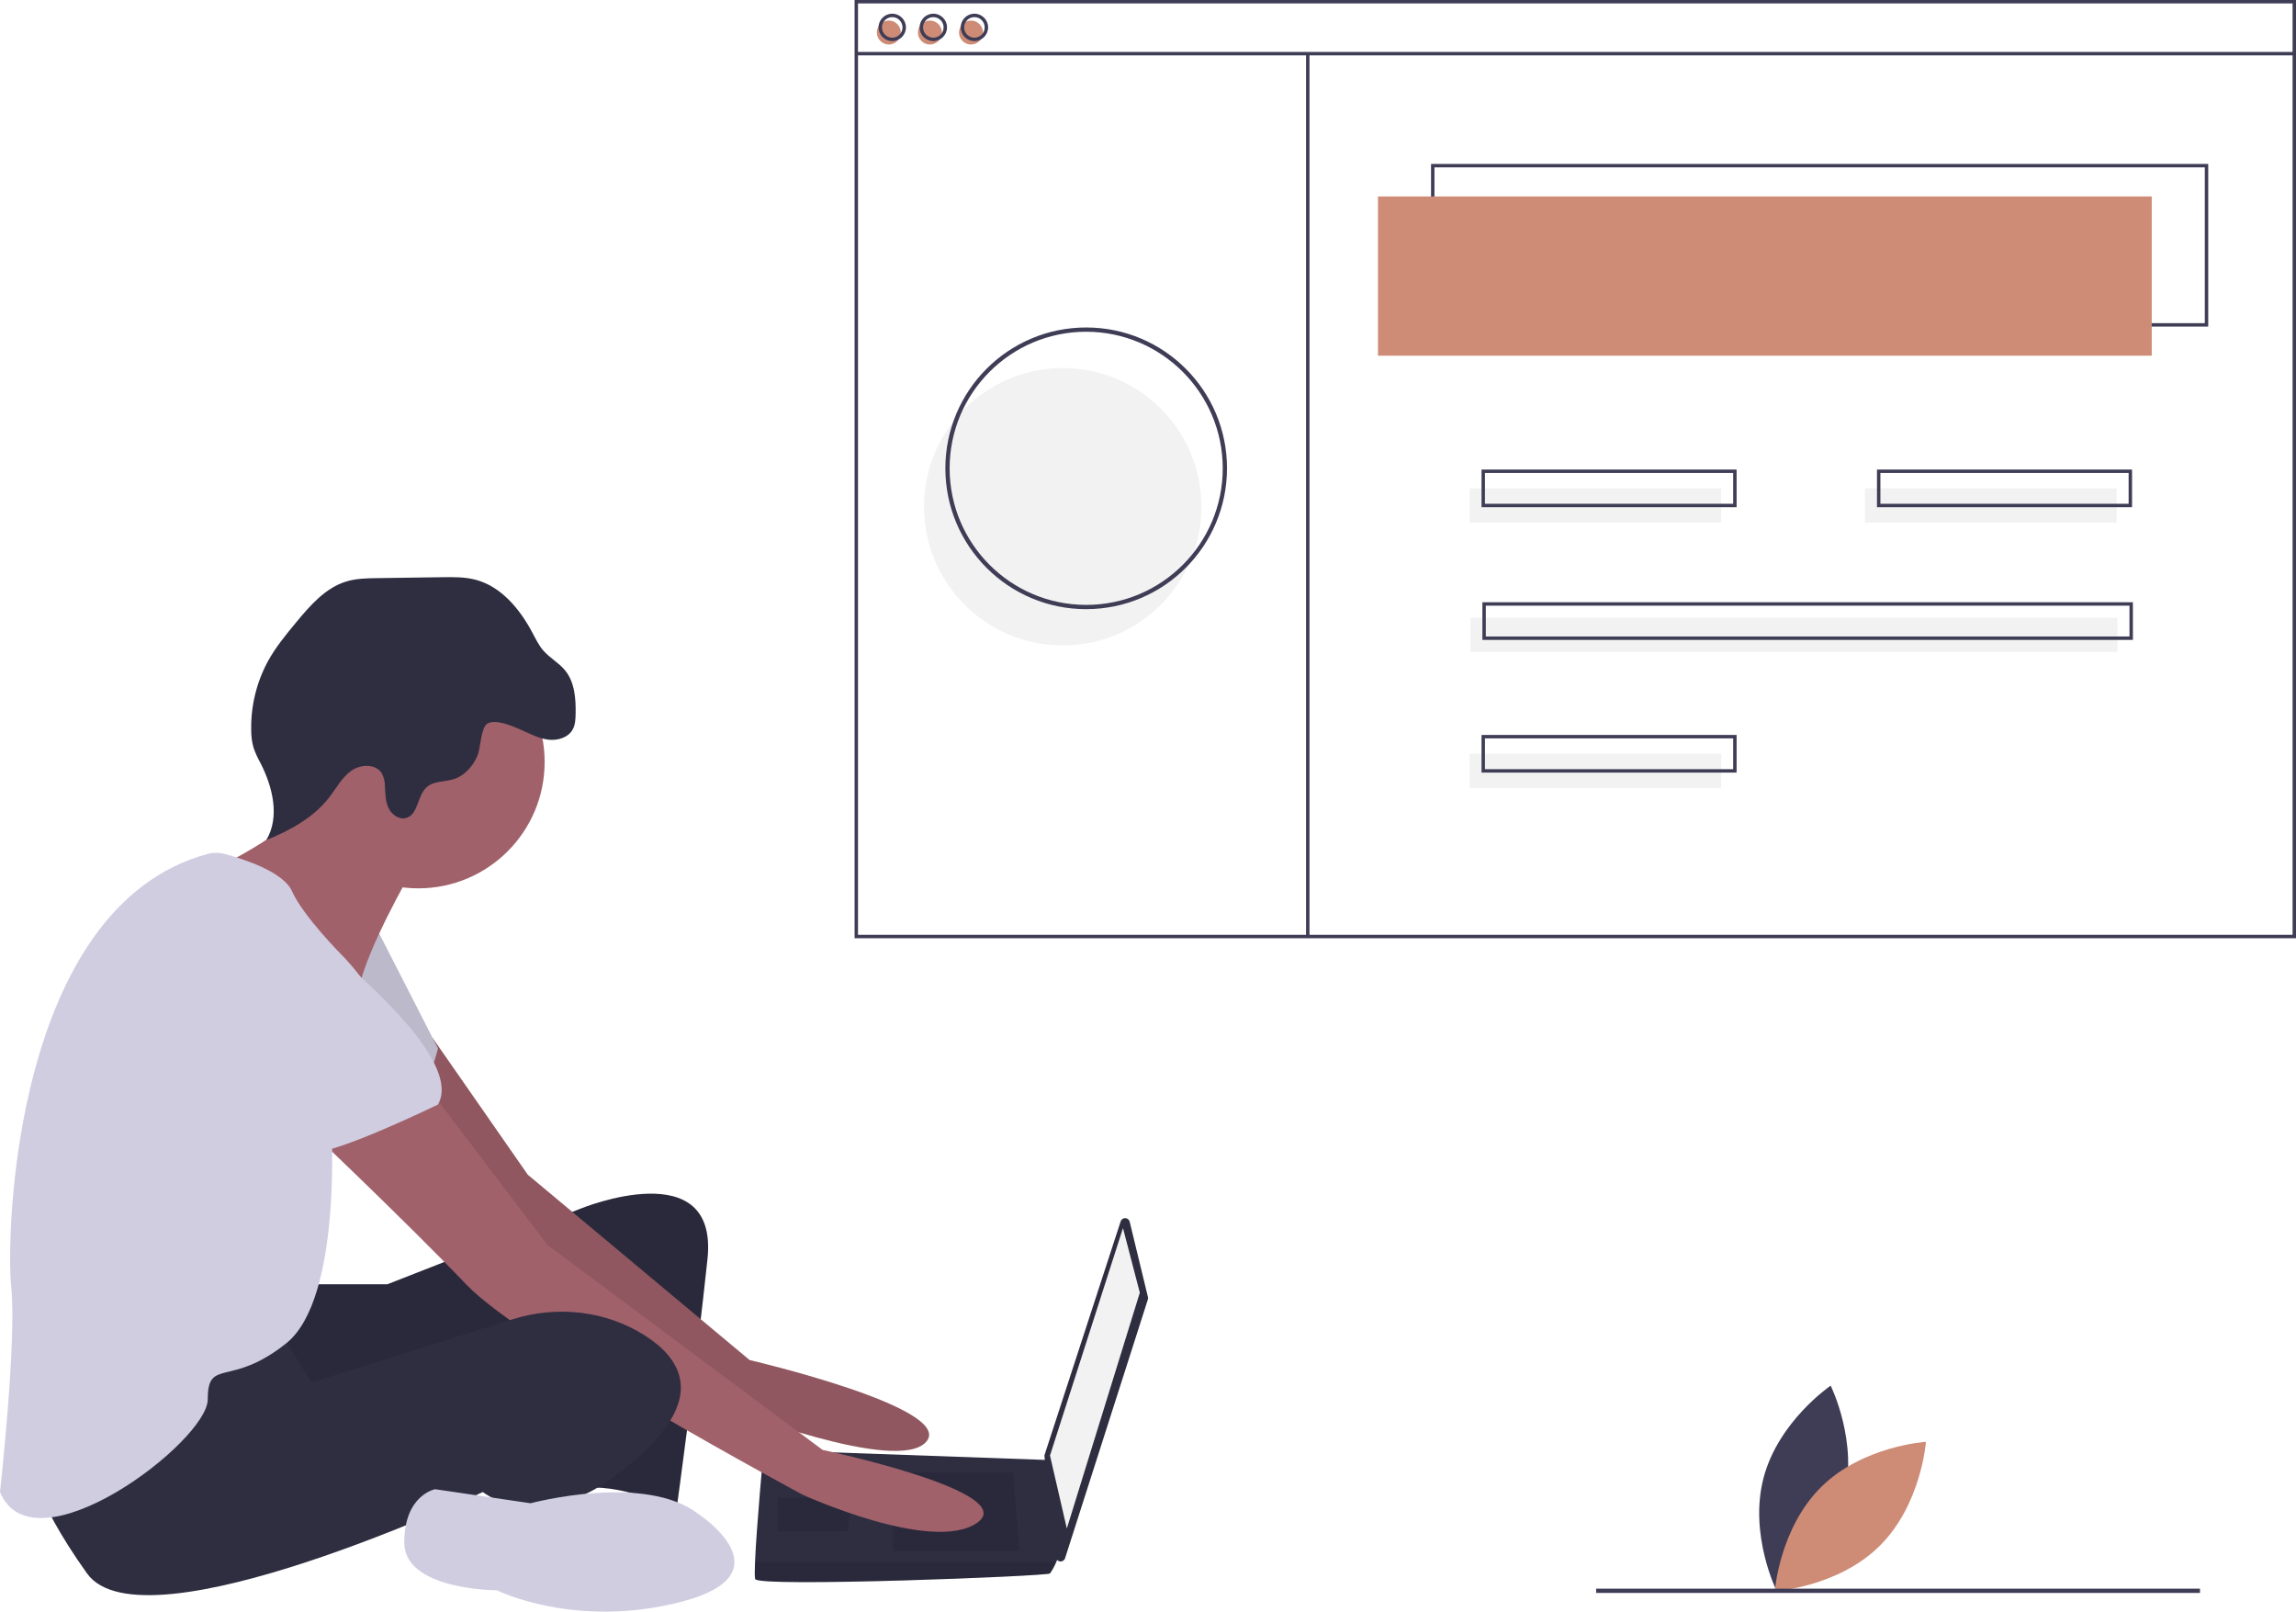
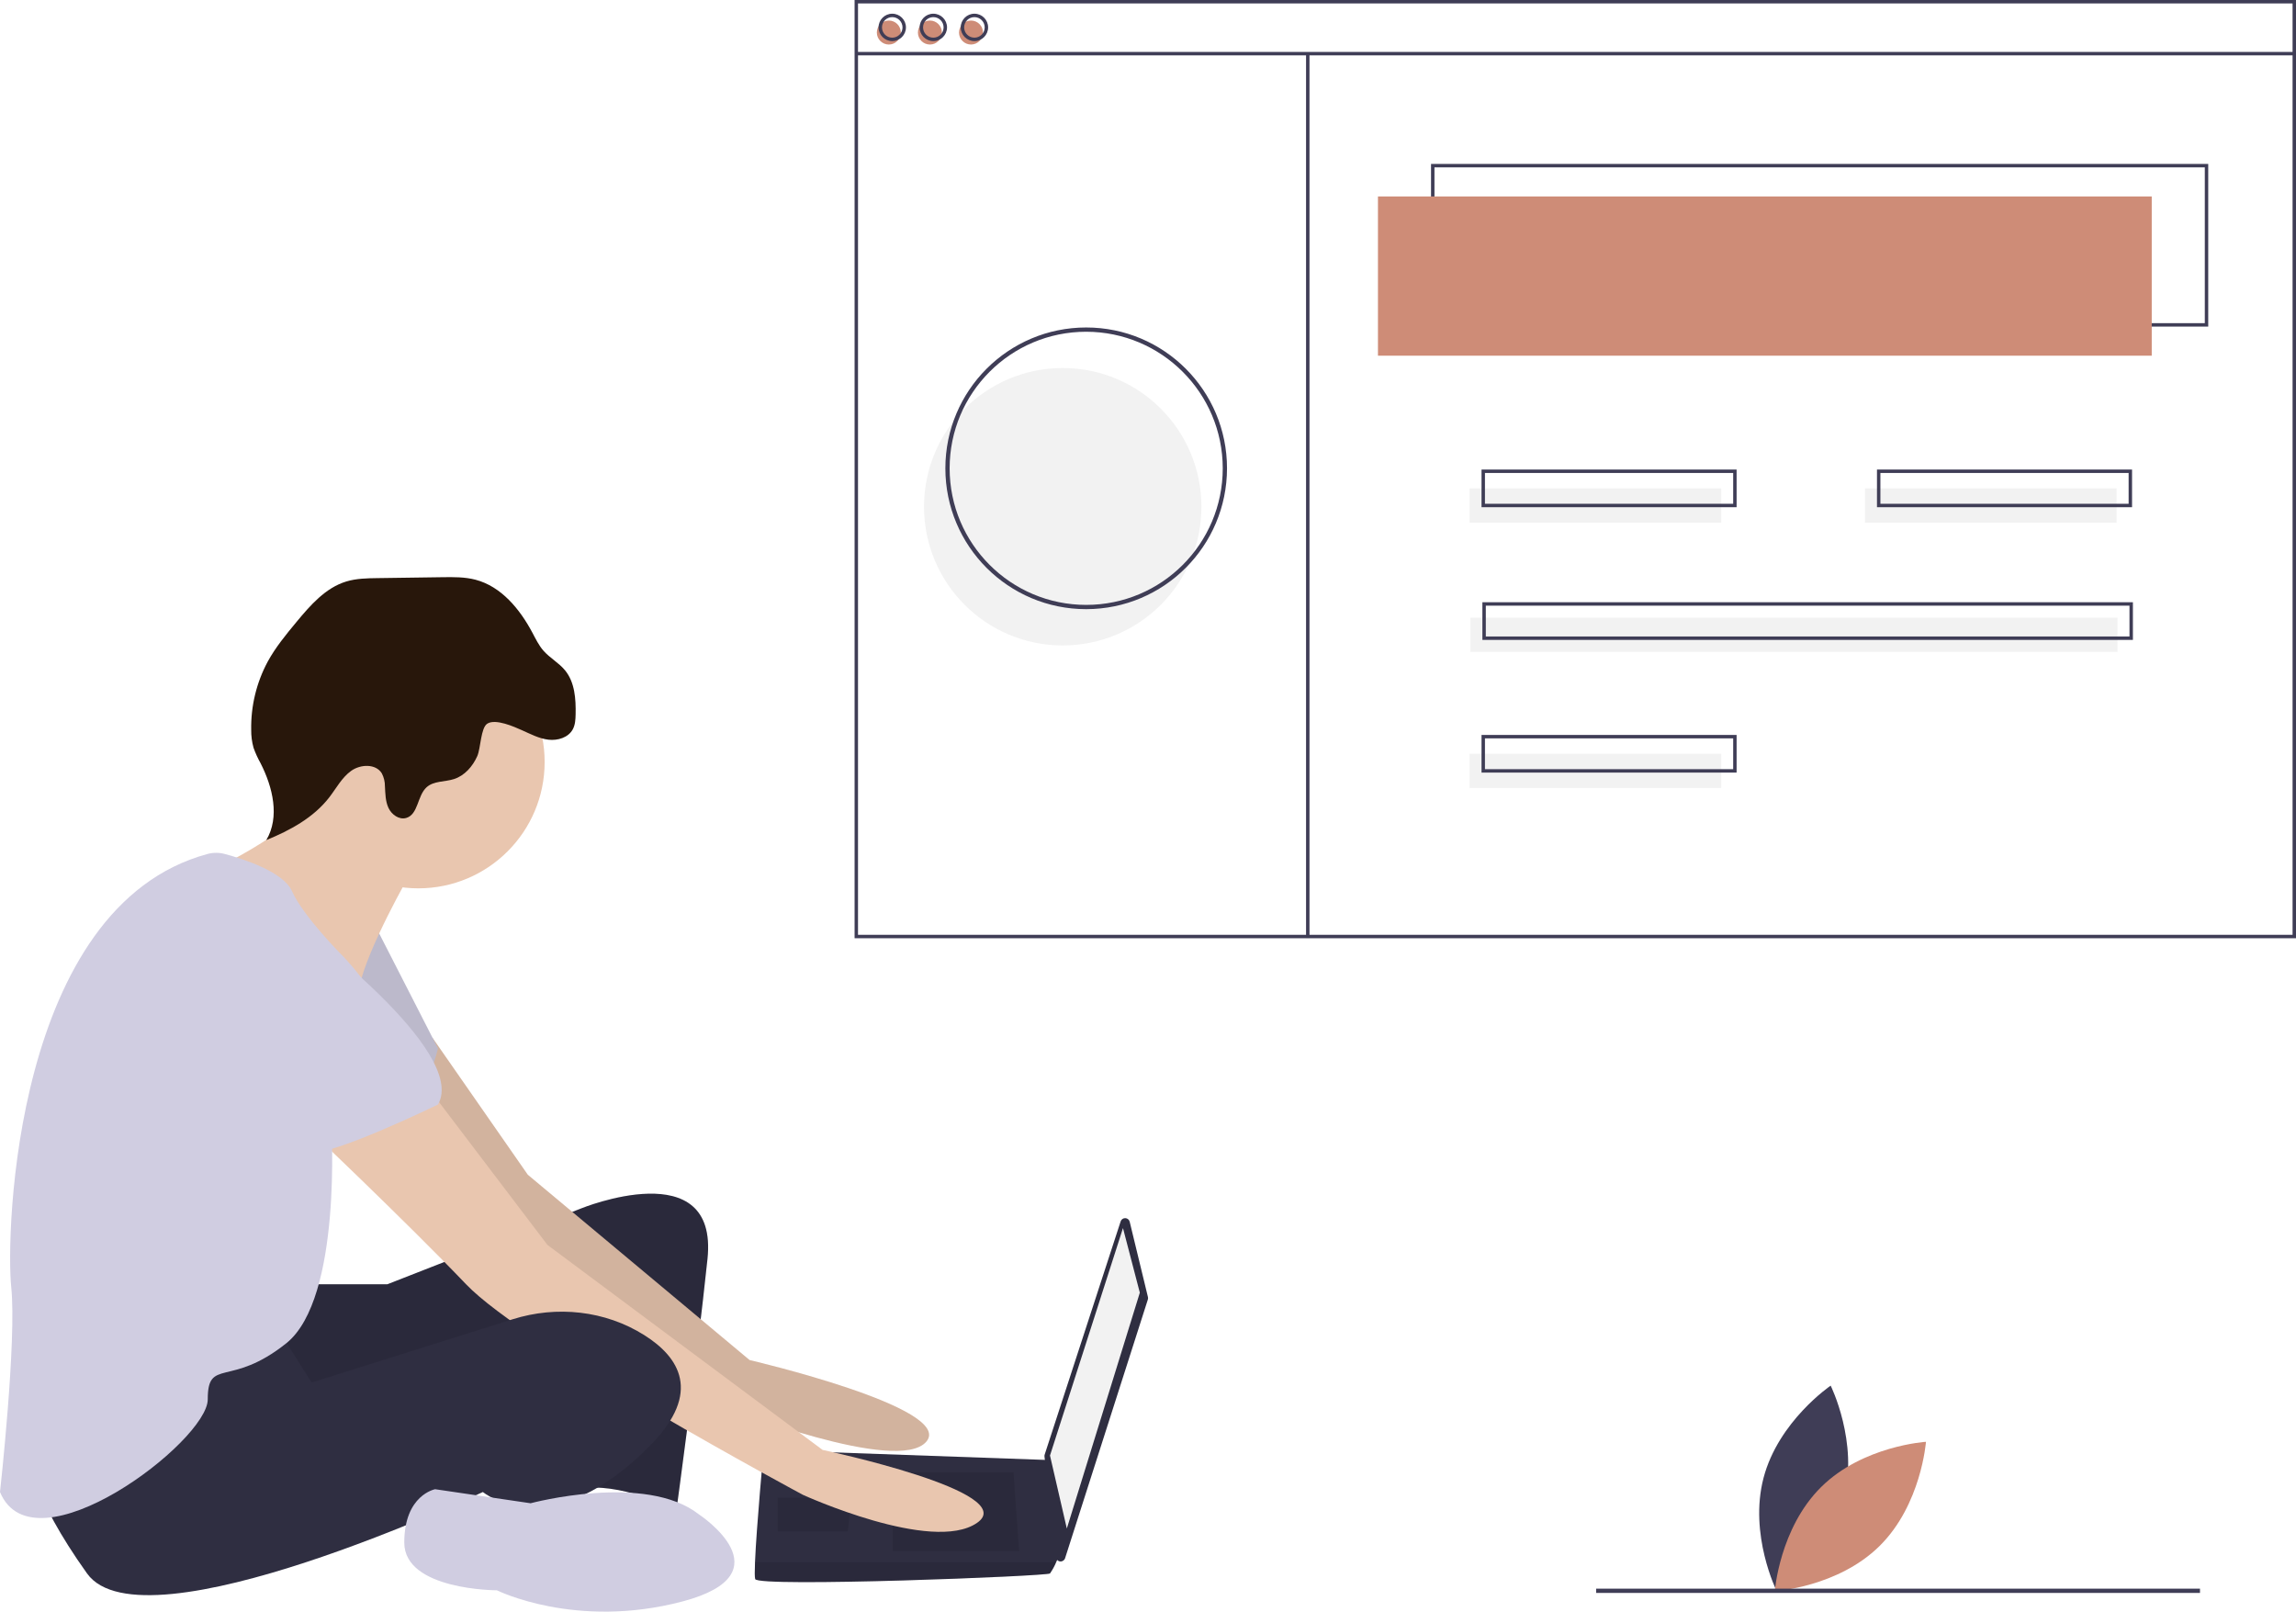
- <svg xmlns="http://www.w3.org/2000/svg" id="ade8c9af-7e2e-4eda-b5c8-b06129257226" data-name="Layer 1" width="1076.064" height="755.228" viewBox="0 0 1076.064 755.228">
-   <path d="M926.114,774.809c-6.985,26.598-31.459,43.22-31.459,43.22s-13.15-26.502-6.166-53.1,31.459-43.22,31.459-43.22S933.098,748.211,926.114,774.809Z" transform="translate(-61.96814 -72.38605)" fill="#3f3d56" />
-   <path d="M915.52,769.183c-19.563,19.327-21.751,48.831-21.751,48.831s29.528-1.831,49.091-21.159,21.751-48.831,21.751-48.831S935.082,749.855,915.52,769.183Z" transform="translate(-61.96814 -72.38605)" fill="#ce8c77" />
-   <path d="M206.702,674.194h36.841l90.788-35.526s64.472-26.315,59.209,23.684-14.473,117.103-14.473,117.103-28.947-13.158-44.736-9.21-5.263-80.262-5.263-80.262-128.945,61.841-140.787,53.946-14.473-63.157-14.473-63.157Z" transform="translate(-61.96814 -72.38605)" fill="#2f2e41" />
-   <path d="M206.702,674.194h36.841l90.788-35.526s64.472-26.315,59.209,23.684-14.473,117.103-14.473,117.103-28.947-13.158-44.736-9.21-5.263-80.262-5.263-80.262-128.945,61.841-140.787,53.946-14.473-63.157-14.473-63.157Z" transform="translate(-61.96814 -72.38605)" opacity="0.1" />
-   <path d="M264.746,558.82l44.586,64.059L413.277,709.72s96.051,22.368,82.893,38.157S402.751,732.088,402.751,732.088s-119.735-86.84-123.682-93.419S231.702,570.249,231.702,570.249Z" transform="translate(-61.96814 -72.38605)" fill="#a0616a" />
-   <path d="M264.746,558.82l44.586,64.059L413.277,709.72s96.051,22.368,82.893,38.157S402.751,732.088,402.751,732.088s-119.735-86.84-123.682-93.419S231.702,570.249,231.702,570.249Z" transform="translate(-61.96814 -72.38605)" opacity="0.1" />
-   <path d="M238.281,507.092l28.947,56.578s-6.579,27.631-17.105,30.263-55.262-34.21-55.262-34.21Z" transform="translate(-61.96814 -72.38605)" fill="#d0cde1" />
-   <path d="M238.281,507.092l28.947,56.578s-6.579,27.631-17.105,30.263-55.262-34.21-55.262-34.21Z" transform="translate(-61.96814 -72.38605)" opacity="0.1" />
-   <path d="M591.419,644.9,599.97,680.172a2.203,2.203,0,0,1-.043,1.19L561.14,802.574a2.203,2.203,0,0,1-4.287-.423l-5.366-47.219a2.203,2.203,0,0,1,.094-.931L587.184,644.737A2.203,2.203,0,0,1,591.419,644.9Z" transform="translate(-61.96814 -72.38605)" fill="#2f2e41" />
-   <polygon points="526.306 575.493 534.2 605.756 499.99 716.28 492.096 682.07 526.306 575.493" fill="#f2f2f2" />
-   <path d="M415.909,812.35c1.316,3.947,136.839-1.316,138.155-2.632a28.561,28.561,0,0,0,2.895-5.263c1.237-2.632,2.368-5.263,2.368-5.263L554.064,756.588l-134.208-4.763s-3.355,36.105-4.039,52.631C415.646,808.626,415.646,811.56,415.909,812.35Z" transform="translate(-61.96814 -72.38605)" fill="#2f2e41" />
-   <polygon points="474.991 689.965 477.622 726.806 418.413 726.806 418.413 689.965 474.991 689.965" opacity="0.1" />
-   <polygon points="398.677 701.806 399.03 701.736 397.361 717.596 364.467 717.596 364.467 701.806 398.677 701.806" opacity="0.1" />
-   <path d="M415.909,812.35c1.316,3.947,136.839-1.316,138.155-2.632a28.561,28.561,0,0,0,2.895-5.263H415.817C415.646,808.626,415.646,811.56,415.909,812.35Z" transform="translate(-61.96814 -72.38605)" opacity="0.1" />
-   <circle cx="196.049" cy="357.076" r="59.209" fill="#a0616a" />
-   <path d="M254.07,482.093s-19.736,34.21-23.684,52.631-59.209-36.841-59.209-36.841l-7.237-19.079s51.973-24.342,48.025-44.078S254.07,482.093,254.07,482.093Z" transform="translate(-61.96814 -72.38605)" fill="#a0616a" />
-   <path d="M264.596,584.722l53.946,71.051,128.945,96.051s93.419,19.736,72.367,34.21-81.577-13.158-81.577-13.158S308.016,703.141,280.385,674.194s-78.946-77.63-78.946-77.63Z" transform="translate(-61.96814 -72.38605)" fill="#a0616a" />
-   <path d="M192.229,695.247,208.018,720.246l94.231-29.646c20.676-6.505,43.348-4.111,61.687,7.442,16.447,10.362,26.973,26.809,3.289,51.15-47.368,48.683-78.946,22.368-78.946,22.368S129.072,846.559,102.757,809.718s-27.631-55.262-27.631-55.262S176.44,691.299,192.229,695.247Z" transform="translate(-61.96814 -72.38605)" fill="#2f2e41" />
-   <path d="M389.593,782.087s42.104,27.631-7.895,40.789-86.84-5.263-86.84-5.263-43.42,0-43.42-22.368,14.473-25,14.473-25l44.736,6.579S364.594,762.351,389.593,782.087Z" transform="translate(-61.96814 -72.38605)" fill="#d0cde1" />
-   <path d="M306.589,414.568c4.03,1.797,8.026,3.923,12.408,4.444s9.371-1.008,11.444-4.903c1.12-2.104,1.248-4.578,1.3-6.961.158-7.225-.364-15.036-4.943-20.627-2.914-3.559-7.167-5.802-10.184-9.274-2.161-2.488-3.599-5.503-5.148-8.411-5.866-11.017-14.551-21.606-26.622-24.782-5.04-1.326-10.328-1.262-15.539-1.188l-30.397.429c-4.919.069-9.914.15-14.623,1.574-9.784,2.958-16.908,11.186-23.432,19.054-4.881,5.887-9.775,11.834-13.439,18.547a65.079,65.079,0,0,0-7.714,31.887,29.833,29.833,0,0,0,1.093,8.437,46.822,46.822,0,0,0,3.316,7.284c5.7,11.197,9.085,25.182,2.665,35.983,11.152-4.555,22.186-10.528,29.542-20.068,3.291-4.267,5.872-9.263,10.258-12.395s11.532-3.403,14.346,1.193a12.857,12.857,0,0,1,1.451,6.022c.206,3.45.2,7.033,1.663,10.164s4.947,5.658,8.273,4.721c5.729-1.614,5.18-10.406,9.593-14.4,3.351-3.033,8.521-2.453,12.826-3.83,5.016-1.604,8.779-5.95,10.924-10.759,1.63-3.656,1.606-13.223,4.691-15.203C294.208,409.022,303.004,412.969,306.589,414.568Z" transform="translate(-61.96814 -72.38605)" fill="#2f2e41" />
-   <path d="M159.24,472.562a15.616,15.616,0,0,1,8.128.021c8.446,2.268,27.38,8.27,31.44,17.405,5.263,11.842,23.684,30.263,23.684,30.263s25,25,19.736,42.104-25,36.841-25,36.841,5.263,81.577-21.052,102.63-36.841,6.579-36.841,26.315S77.757,809.718,61.968,771.561c0,0,7.895-71.051,5.263-96.051C64.638,650.871,68.434,497.145,159.24,472.562Z" transform="translate(-61.96814 -72.38605)" fill="#d0cde1" />
-   <path d="M201.439,505.777s80.262,59.209,65.788,84.209c0,0-48.683,23.684-59.209,22.368s-51.315-47.368-61.841-51.315S130.388,486.04,201.439,505.777Z" transform="translate(-61.96814 -72.38605)" fill="#d0cde1" />
-   <circle cx="498.064" cy="237.458" r="65" fill="#f2f2f2" />
-   <path d="M1096.898,225.427H732.649V149.207H1096.898ZM734.254,223.822h361.039v-73.01H734.254Z" transform="translate(-61.96814 -72.38605)" fill="#3f3d56" />
-   <rect x="645.809" y="92.065" width="362.644" height="74.615" fill="#ce8c77" />
-   <circle cx="416.565" cy="15.244" r="5.616" fill="#ce8c77" />
-   <circle cx="435.82" cy="15.244" r="5.616" fill="#ce8c77" />
-   <circle cx="455.076" cy="15.244" r="5.616" fill="#ce8c77" />
-   <path d="M1138.032,512.052H462.487V72.386h675.545Zm-673.94-1.605h672.336V73.991H464.092Z" transform="translate(-61.96814 -72.38605)" fill="#3f3d56" />
-   <rect x="401.321" y="24.338" width="673.94" height="1.605" fill="#3f3d56" />
-   <path d="M480.138,91.641a6.418,6.418,0,1,1,6.418-6.418A6.426,6.426,0,0,1,480.138,91.641Zm0-11.232a4.814,4.814,0,1,0,4.814,4.814A4.819,4.819,0,0,0,480.138,80.409Z" transform="translate(-61.96814 -72.38605)" fill="#3f3d56" />
-   <path d="M499.393,91.641a6.418,6.418,0,1,1,6.418-6.418A6.426,6.426,0,0,1,499.393,91.641Zm0-11.232a4.814,4.814,0,1,0,4.814,4.814A4.819,4.819,0,0,0,499.393,80.409Z" transform="translate(-61.96814 -72.38605)" fill="#3f3d56" />
-   <path d="M518.649,91.641A6.418,6.418,0,1,1,525.067,85.223,6.426,6.426,0,0,1,518.649,91.641Zm0-11.232a4.814,4.814,0,1,0,4.814,4.814A4.819,4.819,0,0,0,518.649,80.409Z" transform="translate(-61.96814 -72.38605)" fill="#3f3d56" />
-   <rect x="612.109" y="25.14" width="1.605" height="414.346" fill="#3f3d56" />
-   <rect x="688.733" y="228.859" width="117.94" height="16.046" fill="#f2f2f2" />
-   <rect x="874.067" y="228.859" width="117.94" height="16.046" fill="#f2f2f2" />
-   <path d="M875.861,310.07H756.317V292.42H875.861Zm-117.94-1.605H874.257V294.024H757.922Z" transform="translate(-61.96814 -72.38605)" fill="#3f3d56" />
-   <rect x="688.733" y="353.217" width="117.94" height="16.046" fill="#f2f2f2" />
-   <path d="M875.861,434.428H756.317V416.778H875.861Zm-117.94-1.605H874.257V418.382H757.922Z" transform="translate(-61.96814 -72.38605)" fill="#3f3d56" />
-   <rect x="689.134" y="289.433" width="303.273" height="16.046" fill="#f2f2f2" />
-   <path d="M1061.596,372.249H756.718V354.599h304.878ZM758.323,370.645h301.669V356.203H758.323Z" transform="translate(-61.96814 -72.38605)" fill="#3f3d56" />
-   <path d="M1061.195,310.07H941.651V292.42H1061.195Zm-117.94-1.605h116.335V294.024H943.255Z" transform="translate(-61.96814 -72.38605)" fill="#3f3d56" />
-   <path d="M571.032,357.844a66,66,0,1,1,66-66A66.075,66.075,0,0,1,571.032,357.844Zm0-130a64,64,0,1,0,64,64A64.073,64.073,0,0,0,571.032,227.844Z" transform="translate(-61.96814 -72.38605)" fill="#3f3d56" />
-   <rect x="748.064" y="744.458" width="283" height="2" fill="#3f3d56" />
+ <svg xmlns="http://www.w3.org/2000/svg" id="ade8c9af-7e2e-4eda-b5c8-b06129257226" data-name="Layer 1" width="1076.064" height="755.228" viewBox="0 0 1076.064 755.228" version="1.1">
+   <defs id="defs95" />
+   <path d="M926.114,774.809c-6.985,26.598-31.459,43.22-31.459,43.22s-13.15-26.502-6.166-53.1,31.459-43.22,31.459-43.22S933.098,748.211,926.114,774.809Z" transform="translate(-61.96814 -72.38605)" fill="#3f3d56" id="path4" />
+   <path d="M915.52,769.183c-19.563,19.327-21.751,48.831-21.751,48.831s29.528-1.831,49.091-21.159,21.751-48.831,21.751-48.831S935.082,749.855,915.52,769.183Z" transform="translate(-61.96814 -72.38605)" fill="#ce8c77" id="path6" />
+   <path d="M206.702,674.194h36.841l90.788-35.526s64.472-26.315,59.209,23.684-14.473,117.103-14.473,117.103-28.947-13.158-44.736-9.21-5.263-80.262-5.263-80.262-128.945,61.841-140.787,53.946-14.473-63.157-14.473-63.157Z" transform="translate(-61.96814 -72.38605)" fill="#2f2e41" id="path8" />
+   <path d="M206.702,674.194h36.841l90.788-35.526s64.472-26.315,59.209,23.684-14.473,117.103-14.473,117.103-28.947-13.158-44.736-9.21-5.263-80.262-5.263-80.262-128.945,61.841-140.787,53.946-14.473-63.157-14.473-63.157Z" transform="translate(-61.96814 -72.38605)" opacity="0.1" id="path10" />
+   <path d="M264.746,558.82l44.586,64.059L413.277,709.72s96.051,22.368,82.893,38.157S402.751,732.088,402.751,732.088s-119.735-86.84-123.682-93.419S231.702,570.249,231.702,570.249Z" transform="translate(-61.96814 -72.38605)" fill="#a0616a" id="path12" style="fill:#e9c6af" />
+   <path d="m 202.778,486.434 44.586,64.059 103.945,86.84 c 0,0 96.051,22.368 82.893,38.157 -13.158,15.789 -93.419,-15.789 -93.419,-15.789 0,0 -119.735,-86.84 -123.682,-93.419 -3.947,-6.579 -47.368,-68.42 -47.368,-68.42 z" opacity="0.1" id="path14" />
+   <path d="M238.281,507.092l28.947,56.578s-6.579,27.631-17.105,30.263-55.262-34.21-55.262-34.21Z" transform="translate(-61.96814 -72.38605)" fill="#d0cde1" id="path16" />
+   <path d="M238.281,507.092l28.947,56.578s-6.579,27.631-17.105,30.263-55.262-34.21-55.262-34.21Z" transform="translate(-61.96814 -72.38605)" opacity="0.1" id="path18" />
+   <path d="M591.419,644.9,599.97,680.172a2.203,2.203,0,0,1-.043,1.19L561.14,802.574a2.203,2.203,0,0,1-4.287-.423l-5.366-47.219a2.203,2.203,0,0,1,.094-.931L587.184,644.737A2.203,2.203,0,0,1,591.419,644.9Z" transform="translate(-61.96814 -72.38605)" fill="#2f2e41" id="path20" />
+   <polygon points="526.306 575.493 534.2 605.756 499.99 716.28 492.096 682.07 526.306 575.493" fill="#f2f2f2" id="polygon22" />
+   <path d="M415.909,812.35c1.316,3.947,136.839-1.316,138.155-2.632a28.561,28.561,0,0,0,2.895-5.263c1.237-2.632,2.368-5.263,2.368-5.263L554.064,756.588l-134.208-4.763s-3.355,36.105-4.039,52.631C415.646,808.626,415.646,811.56,415.909,812.35Z" transform="translate(-61.96814 -72.38605)" fill="#2f2e41" id="path24" />
+   <polygon points="474.991 689.965 477.622 726.806 418.413 726.806 418.413 689.965 474.991 689.965" opacity="0.1" id="polygon26" />
+   <polygon points="398.677 701.806 399.03 701.736 397.361 717.596 364.467 717.596 364.467 701.806 398.677 701.806" opacity="0.1" id="polygon28" />
+   <path d="M415.909,812.35c1.316,3.947,136.839-1.316,138.155-2.632a28.561,28.561,0,0,0,2.895-5.263H415.817C415.646,808.626,415.646,811.56,415.909,812.35Z" transform="translate(-61.96814 -72.38605)" opacity="0.1" id="path30" />
+   <circle cx="196.049" cy="357.076" r="59.209" fill="#a0616a" id="circle32" style="fill:#e9c6af" />
+   <path d="M254.07,482.093s-19.736,34.21-23.684,52.631-59.209-36.841-59.209-36.841l-7.237-19.079s51.973-24.342,48.025-44.078S254.07,482.093,254.07,482.093Z" transform="translate(-61.96814 -72.38605)" fill="#a0616a" id="path34" style="fill:#e9c6af" />
+   <path d="M264.596,584.722l53.946,71.051,128.945,96.051s93.419,19.736,72.367,34.21-81.577-13.158-81.577-13.158S308.016,703.141,280.385,674.194s-78.946-77.63-78.946-77.63Z" transform="translate(-61.96814 -72.38605)" fill="#a0616a" id="path36" style="fill:#e9c6af" />
+   <path d="M192.229,695.247,208.018,720.246l94.231-29.646c20.676-6.505,43.348-4.111,61.687,7.442,16.447,10.362,26.973,26.809,3.289,51.15-47.368,48.683-78.946,22.368-78.946,22.368S129.072,846.559,102.757,809.718s-27.631-55.262-27.631-55.262S176.44,691.299,192.229,695.247Z" transform="translate(-61.96814 -72.38605)" fill="#2f2e41" id="path38" />
+   <path d="M389.593,782.087s42.104,27.631-7.895,40.789-86.84-5.263-86.84-5.263-43.42,0-43.42-22.368,14.473-25,14.473-25l44.736,6.579S364.594,762.351,389.593,782.087Z" transform="translate(-61.96814 -72.38605)" fill="#d0cde1" id="path40" />
+   <path d="M306.589,414.568c4.03,1.797,8.026,3.923,12.408,4.444s9.371-1.008,11.444-4.903c1.12-2.104,1.248-4.578,1.3-6.961.158-7.225-.364-15.036-4.943-20.627-2.914-3.559-7.167-5.802-10.184-9.274-2.161-2.488-3.599-5.503-5.148-8.411-5.866-11.017-14.551-21.606-26.622-24.782-5.04-1.326-10.328-1.262-15.539-1.188l-30.397.429c-4.919.069-9.914.15-14.623,1.574-9.784,2.958-16.908,11.186-23.432,19.054-4.881,5.887-9.775,11.834-13.439,18.547a65.079,65.079,0,0,0-7.714,31.887,29.833,29.833,0,0,0,1.093,8.437,46.822,46.822,0,0,0,3.316,7.284c5.7,11.197,9.085,25.182,2.665,35.983,11.152-4.555,22.186-10.528,29.542-20.068,3.291-4.267,5.872-9.263,10.258-12.395s11.532-3.403,14.346,1.193a12.857,12.857,0,0,1,1.451,6.022c.206,3.45.2,7.033,1.663,10.164s4.947,5.658,8.273,4.721c5.729-1.614,5.18-10.406,9.593-14.4,3.351-3.033,8.521-2.453,12.826-3.83,5.016-1.604,8.779-5.95,10.924-10.759,1.63-3.656,1.606-13.223,4.691-15.203C294.208,409.022,303.004,412.969,306.589,414.568Z" transform="translate(-61.96814 -72.38605)" fill="#2f2e41" id="path42" style="fill:#28170b" />
+   <path d="M159.24,472.562a15.616,15.616,0,0,1,8.128.021c8.446,2.268,27.38,8.27,31.44,17.405,5.263,11.842,23.684,30.263,23.684,30.263s25,25,19.736,42.104-25,36.841-25,36.841,5.263,81.577-21.052,102.63-36.841,6.579-36.841,26.315S77.757,809.718,61.968,771.561c0,0,7.895-71.051,5.263-96.051C64.638,650.871,68.434,497.145,159.24,472.562Z" transform="translate(-61.96814 -72.38605)" fill="#d0cde1" id="path44" />
+   <path d="M201.439,505.777s80.262,59.209,65.788,84.209c0,0-48.683,23.684-59.209,22.368s-51.315-47.368-61.841-51.315S130.388,486.04,201.439,505.777Z" transform="translate(-61.96814 -72.38605)" fill="#d0cde1" id="path46" />
+   <circle cx="498.064" cy="237.458" r="65" fill="#f2f2f2" id="circle48" />
+   <path d="M1096.898,225.427H732.649V149.207H1096.898ZM734.254,223.822h361.039v-73.01H734.254Z" transform="translate(-61.96814 -72.38605)" fill="#3f3d56" id="path50" />
+   <rect x="645.809" y="92.065" width="362.644" height="74.615" fill="#ce8c77" id="rect52" />
+   <circle cx="416.565" cy="15.244" r="5.616" fill="#ce8c77" id="circle54" />
+   <circle cx="435.82" cy="15.244" r="5.616" fill="#ce8c77" id="circle56" />
+   <circle cx="455.076" cy="15.244" r="5.616" fill="#ce8c77" id="circle58" />
+   <path d="M1138.032,512.052H462.487V72.386h675.545Zm-673.94-1.605h672.336V73.991H464.092Z" transform="translate(-61.96814 -72.38605)" fill="#3f3d56" id="path60" />
+   <rect x="401.321" y="24.338" width="673.94" height="1.605" fill="#3f3d56" id="rect62" />
+   <path d="M480.138,91.641a6.418,6.418,0,1,1,6.418-6.418A6.426,6.426,0,0,1,480.138,91.641Zm0-11.232a4.814,4.814,0,1,0,4.814,4.814A4.819,4.819,0,0,0,480.138,80.409Z" transform="translate(-61.96814 -72.38605)" fill="#3f3d56" id="path64" />
+   <path d="M499.393,91.641a6.418,6.418,0,1,1,6.418-6.418A6.426,6.426,0,0,1,499.393,91.641Zm0-11.232a4.814,4.814,0,1,0,4.814,4.814A4.819,4.819,0,0,0,499.393,80.409Z" transform="translate(-61.96814 -72.38605)" fill="#3f3d56" id="path66" />
+   <path d="M518.649,91.641A6.418,6.418,0,1,1,525.067,85.223,6.426,6.426,0,0,1,518.649,91.641Zm0-11.232a4.814,4.814,0,1,0,4.814,4.814A4.819,4.819,0,0,0,518.649,80.409Z" transform="translate(-61.96814 -72.38605)" fill="#3f3d56" id="path68" />
+   <rect x="612.109" y="25.14" width="1.605" height="414.346" fill="#3f3d56" id="rect70" />
+   <rect x="688.733" y="228.859" width="117.94" height="16.046" fill="#f2f2f2" id="rect72" />
+   <rect x="874.067" y="228.859" width="117.94" height="16.046" fill="#f2f2f2" id="rect74" />
+   <path d="M875.861,310.07H756.317V292.42H875.861Zm-117.94-1.605H874.257V294.024H757.922Z" transform="translate(-61.96814 -72.38605)" fill="#3f3d56" id="path76" />
+   <rect x="688.733" y="353.217" width="117.94" height="16.046" fill="#f2f2f2" id="rect78" />
+   <path d="M875.861,434.428H756.317V416.778H875.861Zm-117.94-1.605H874.257V418.382H757.922Z" transform="translate(-61.96814 -72.38605)" fill="#3f3d56" id="path80" />
+   <rect x="689.134" y="289.433" width="303.273" height="16.046" fill="#f2f2f2" id="rect82" />
+   <path d="M1061.596,372.249H756.718V354.599h304.878ZM758.323,370.645h301.669V356.203H758.323Z" transform="translate(-61.96814 -72.38605)" fill="#3f3d56" id="path84" />
+   <path d="M1061.195,310.07H941.651V292.42H1061.195Zm-117.94-1.605h116.335V294.024H943.255Z" transform="translate(-61.96814 -72.38605)" fill="#3f3d56" id="path86" />
+   <path d="M571.032,357.844a66,66,0,1,1,66-66A66.075,66.075,0,0,1,571.032,357.844Zm0-130a64,64,0,1,0,64,64A64.073,64.073,0,0,0,571.032,227.844Z" transform="translate(-61.96814 -72.38605)" fill="#3f3d56" id="path88" />
+   <rect x="748.064" y="744.458" width="283" height="2" fill="#3f3d56" id="rect90" />
</svg>
